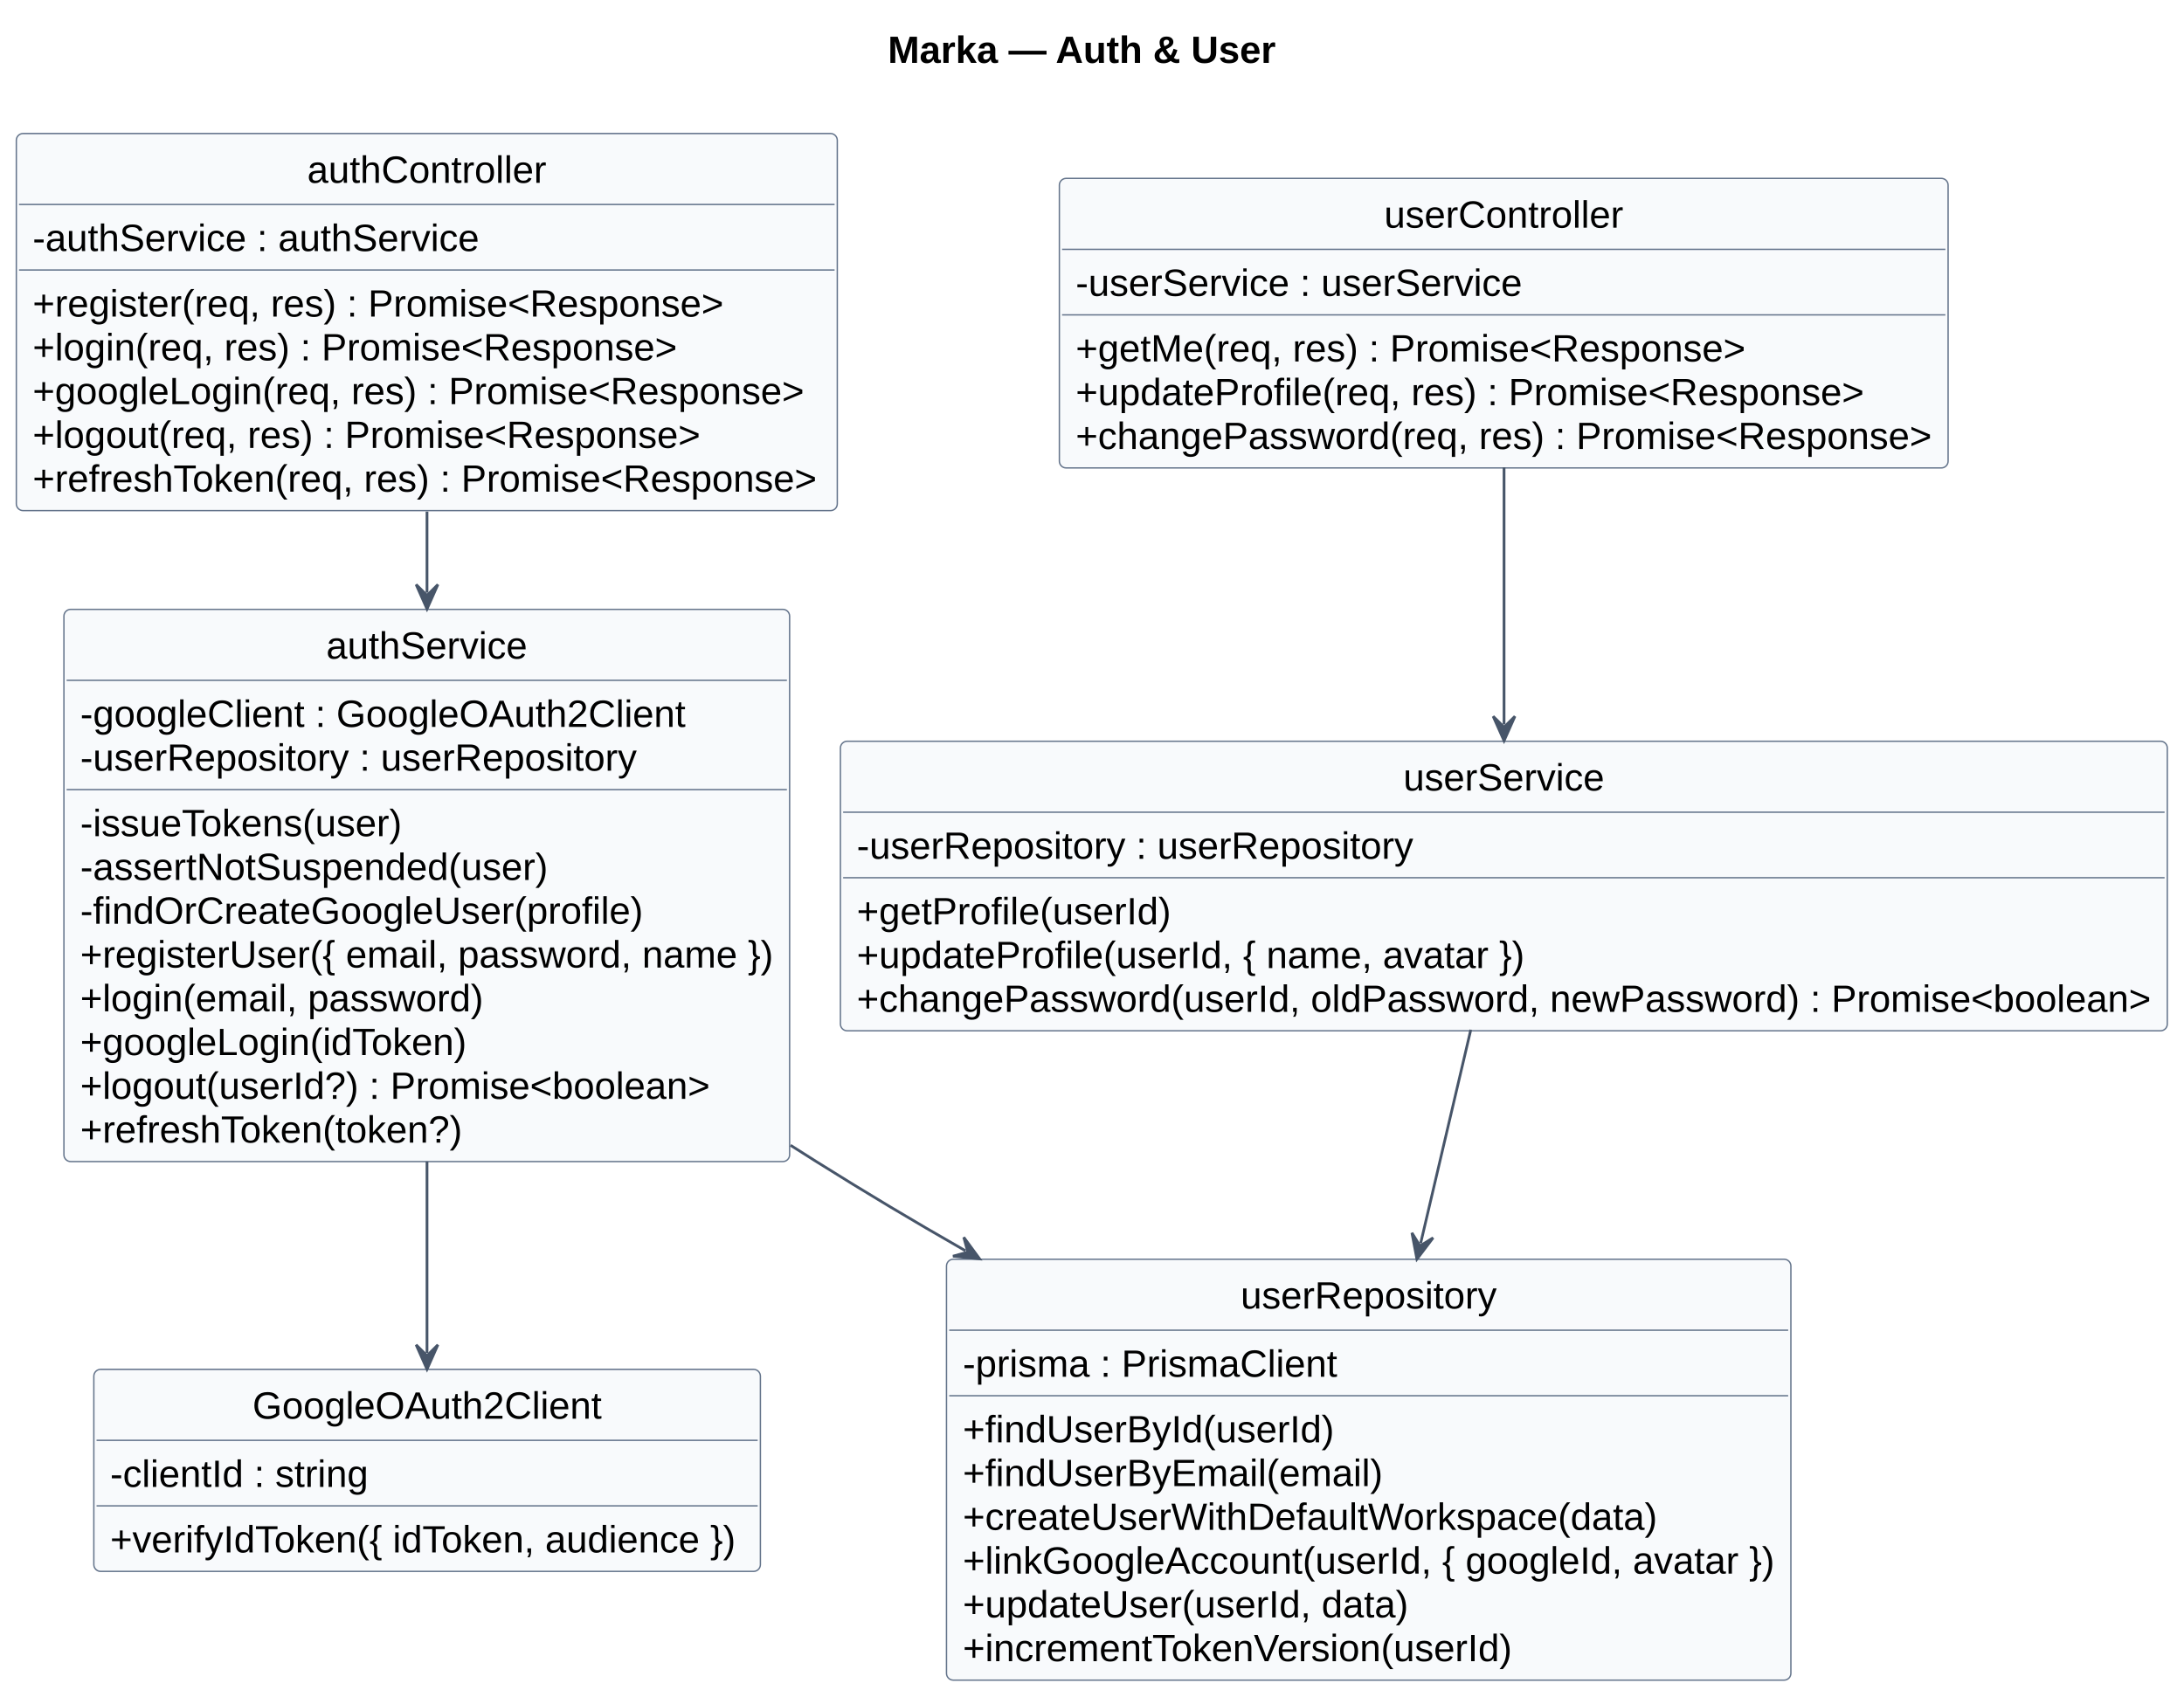
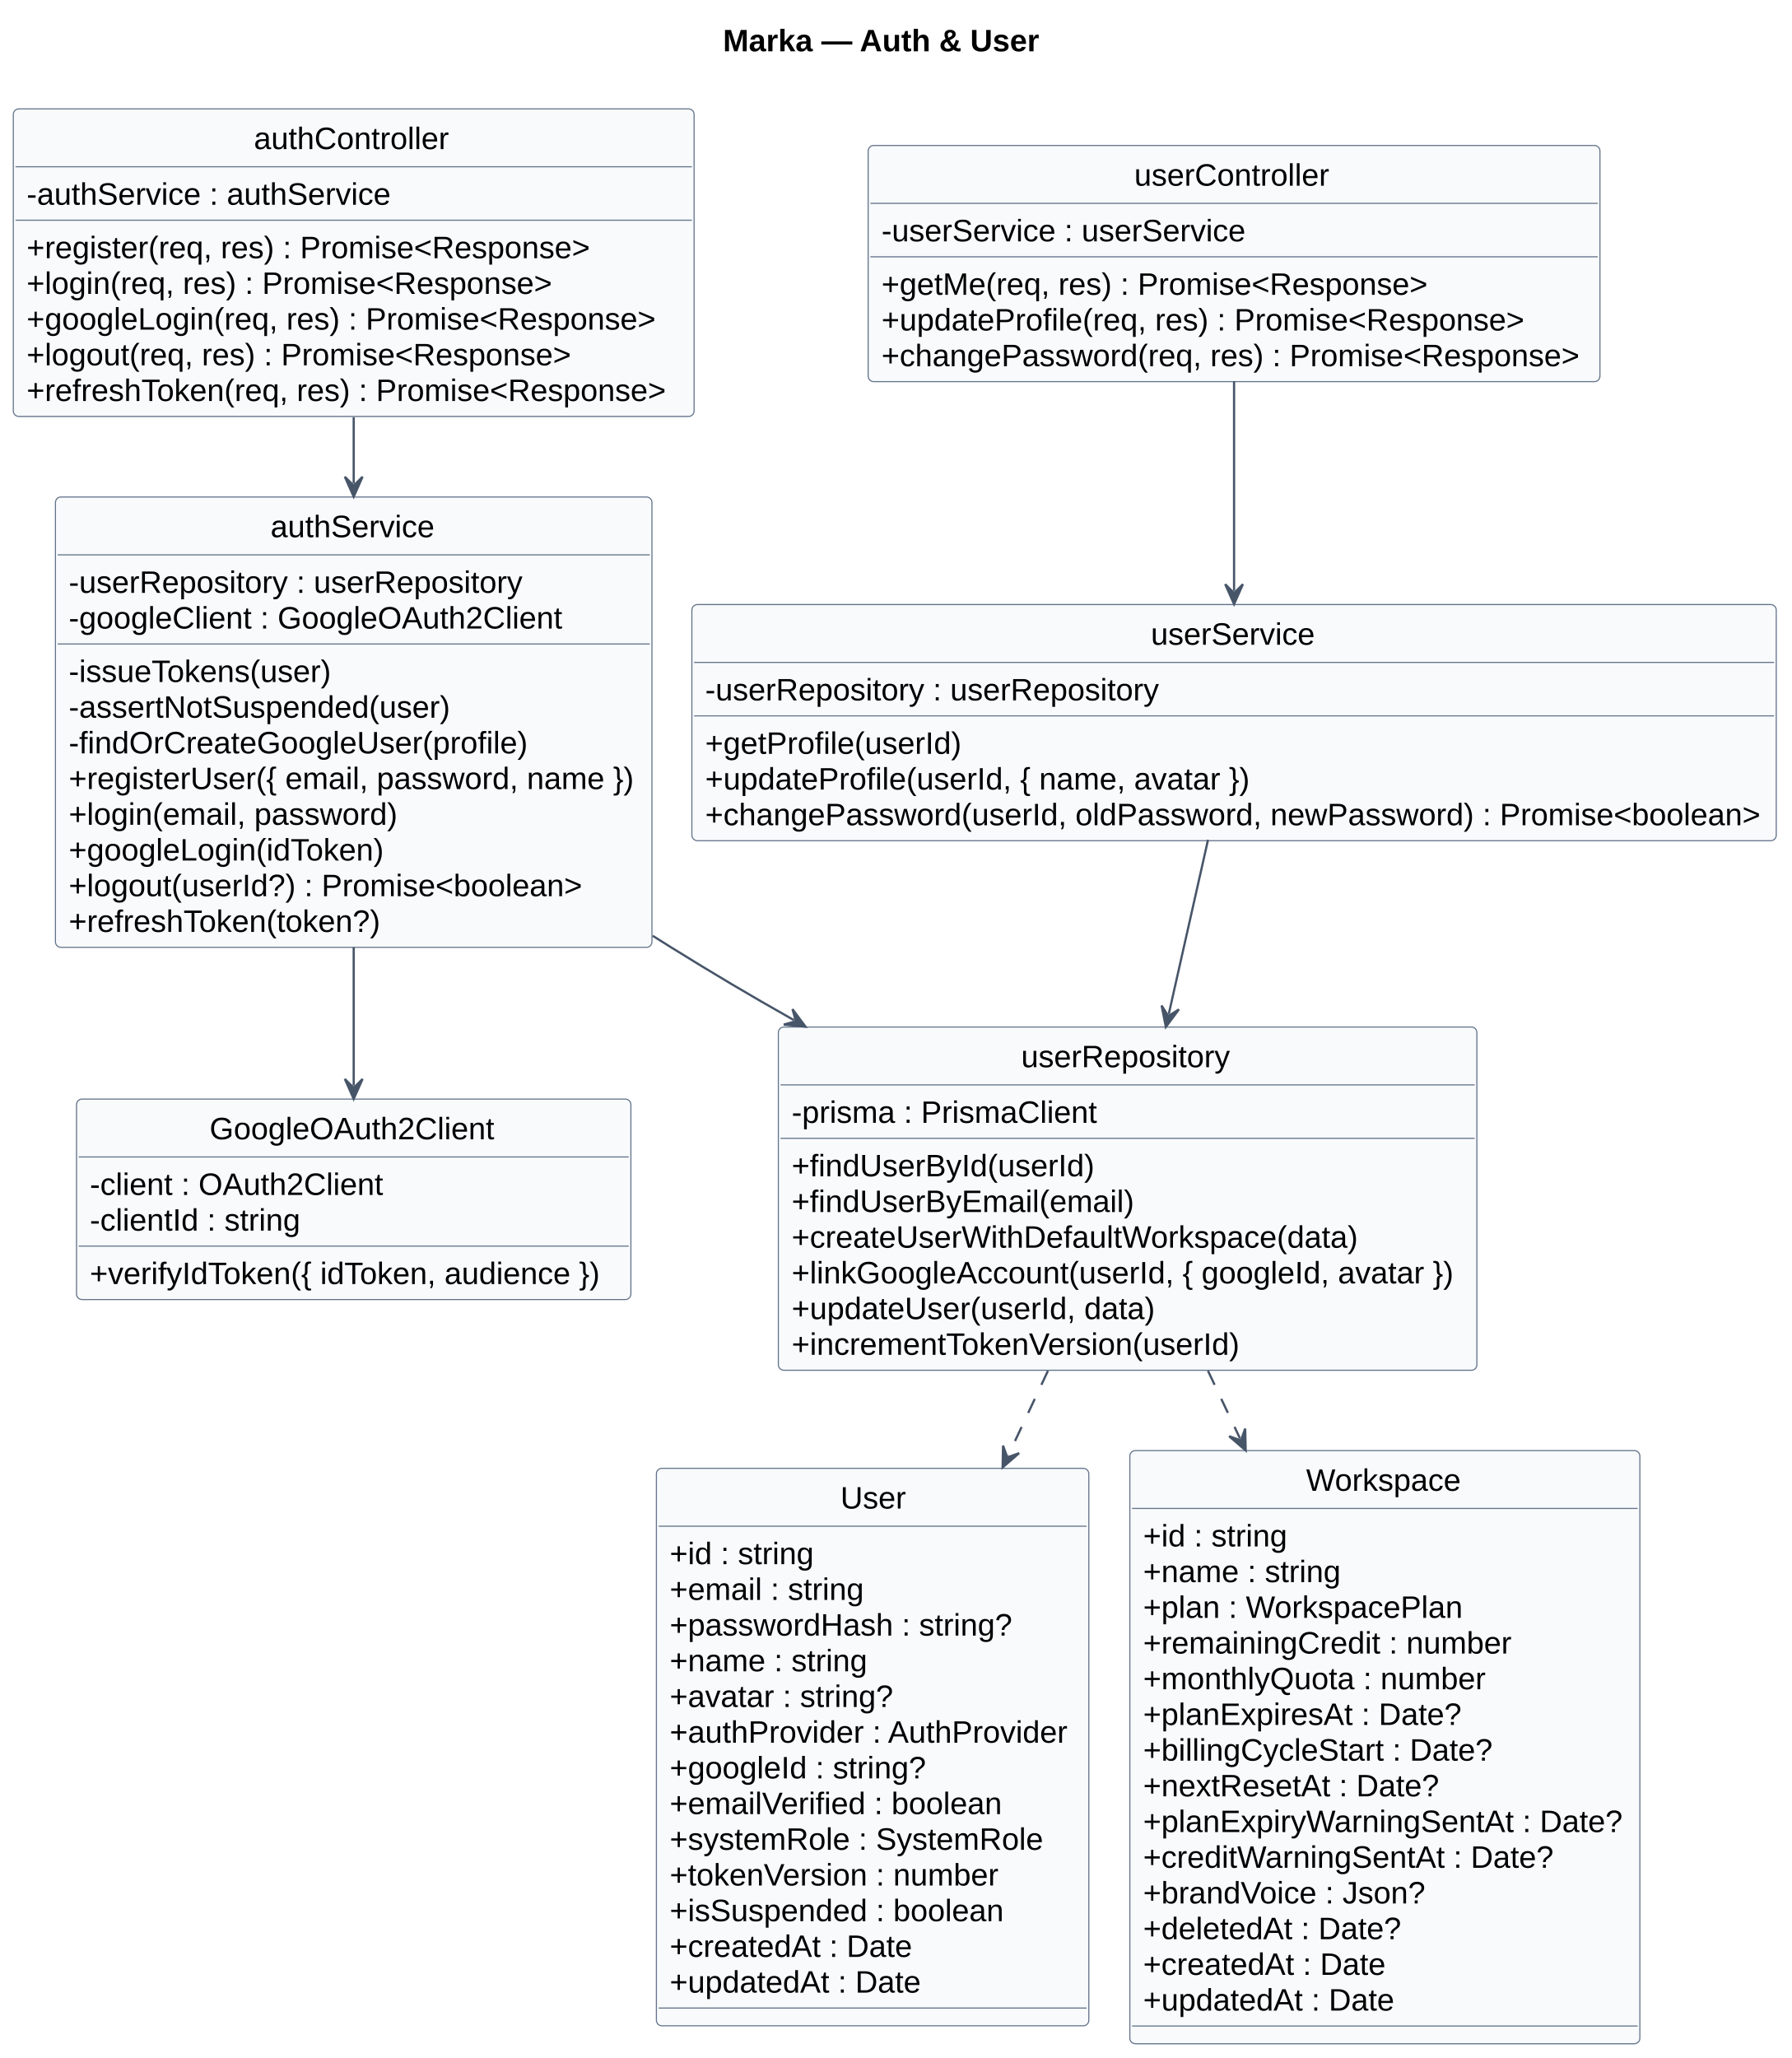
- <svg xmlns="http://www.w3.org/2000/svg" contentStyleType="text/css" data-diagram-type="CLASS" height="624px" preserveAspectRatio="none" style="width:803px;height:624px;background:#FFFFFF;" version="1.1" viewBox="0 0 803 624" width="803px" zoomAndPan="magnify">
+ <svg xmlns="http://www.w3.org/2000/svg" contentStyleType="text/css" height="928px" preserveAspectRatio="none" style="width:808px;height:928px;background:#FFFFFF;" version="1.1" viewBox="0 0 808 928" width="808px" zoomAndPan="magnify">
  <defs />
  <g>
-     <g class="title" data-source-line="4">
-       <text fill="#000000" font-family="Arial" font-size="14" font-weight="bold" lengthAdjust="spacing" textLength="143.144" x="326.428" y="23.132">Marka — Auth &amp; User</text>
+     <text fill="#000000" font-family="Arial" font-size="14" font-weight="bold" lengthAdjust="spacing" textLength="148" x="326" y="23.132">Marka — Auth &amp; User</text>
+     <g id="elem_User">
+       <rect codeLine="18" fill="#F8FAFC" height="251.381" id="User" rx="2.5" ry="2.5" style="stroke:#64748B;stroke-width:0.5;" width="195" x="296" y="662.099" />
+       <text fill="#000000" font-family="Arial" font-size="14" lengthAdjust="spacing" textLength="29" x="379" y="680.231">User</text>
+       <line style="stroke:#64748B;stroke-width:0.5;" x1="297" x2="490" y1="688.197" y2="688.197" />
+       <text fill="#000000" font-family="Arial" font-size="14" lengthAdjust="spacing" textLength="66" x="302" y="705.329">+id : string</text>
+       <text fill="#000000" font-family="Arial" font-size="14" lengthAdjust="spacing" textLength="88" x="302" y="721.428">+email : string</text>
+       <text fill="#000000" font-family="Arial" font-size="14" lengthAdjust="spacing" textLength="155" x="302" y="737.526">+passwordHash : string?</text>
+       <text fill="#000000" font-family="Arial" font-size="14" lengthAdjust="spacing" textLength="90" x="302" y="753.625">+name : string</text>
+       <text fill="#000000" font-family="Arial" font-size="14" lengthAdjust="spacing" textLength="103" x="302" y="769.724">+avatar : string?</text>
+       <text fill="#000000" font-family="Arial" font-size="14" lengthAdjust="spacing" textLength="183" x="302" y="785.822">+authProvider : AuthProvider</text>
+       <text fill="#000000" font-family="Arial" font-size="14" lengthAdjust="spacing" textLength="117" x="302" y="801.921">+googleId : string?</text>
+       <text fill="#000000" font-family="Arial" font-size="14" lengthAdjust="spacing" textLength="152" x="302" y="818.019">+emailVerified : boolean</text>
+       <text fill="#000000" font-family="Arial" font-size="14" lengthAdjust="spacing" textLength="168" x="302" y="834.118">+systemRole : SystemRole</text>
+       <text fill="#000000" font-family="Arial" font-size="14" lengthAdjust="spacing" textLength="151" x="302" y="850.217">+tokenVersion : number</text>
+       <text fill="#000000" font-family="Arial" font-size="14" lengthAdjust="spacing" textLength="153" x="302" y="866.315">+isSuspended : boolean</text>
+       <text fill="#000000" font-family="Arial" font-size="14" lengthAdjust="spacing" textLength="111" x="302" y="882.414">+createdAt : Date</text>
+       <text fill="#000000" font-family="Arial" font-size="14" lengthAdjust="spacing" textLength="115" x="302" y="898.513">+updatedAt : Date</text>
+       <line style="stroke:#64748B;stroke-width:0.5;" x1="297" x2="490" y1="905.48" y2="905.48" />
    </g>
-     <g class="entity" data-entity="authController" data-source-line="18" data-uid="ent0002" id="entity_authController">
-       <rect fill="#F8FAFC" height="138.69" rx="2.5" ry="2.5" style="stroke:#64748B;stroke-width:0.5;" width="301.851" x="6" y="49.099" />
-       <text fill="#000000" font-family="Arial" font-size="14" lengthAdjust="spacing" textLength="87.938" x="112.957" y="67.231">authController</text>
-       <line style="stroke:#64748B;stroke-width:0.5;" x1="7" x2="306.851" y1="75.197" y2="75.197" />
-       <text fill="#000000" font-family="Arial" font-size="14" lengthAdjust="spacing" textLength="164.192" x="12" y="92.329">-authService : authService</text>
-       <line style="stroke:#64748B;stroke-width:0.5;" x1="7" x2="306.851" y1="99.296" y2="99.296" />
-       <text fill="#000000" font-family="Arial" font-size="14" lengthAdjust="spacing" textLength="254.051" x="12" y="116.428">+register(req, res) : Promise&lt;Response&gt;</text>
-       <text fill="#000000" font-family="Arial" font-size="14" lengthAdjust="spacing" textLength="236.947" x="12" y="132.526">+login(req, res) : Promise&lt;Response&gt;</text>
-       <text fill="#000000" font-family="Arial" font-size="14" lengthAdjust="spacing" textLength="283.664" x="12" y="148.625">+googleLogin(req, res) : Promise&lt;Response&gt;</text>
-       <text fill="#000000" font-family="Arial" font-size="14" lengthAdjust="spacing" textLength="245.513" x="12" y="164.724">+logout(req, res) : Promise&lt;Response&gt;</text>
-       <text fill="#000000" font-family="Arial" font-size="14" lengthAdjust="spacing" textLength="289.851" x="12" y="180.822">+refreshToken(req, res) : Promise&lt;Response&gt;</text>
+     <g id="elem_Workspace">
+       <rect codeLine="34" fill="#F8FAFC" height="267.479" id="Workspace" rx="2.5" ry="2.5" style="stroke:#64748B;stroke-width:0.5;" width="230" x="509.5" y="654.099" />
+       <text fill="#000000" font-family="Arial" font-size="14" lengthAdjust="spacing" textLength="71" x="589" y="672.231">Workspace</text>
+       <line style="stroke:#64748B;stroke-width:0.5;" x1="510.5" x2="738.5" y1="680.197" y2="680.197" />
+       <text fill="#000000" font-family="Arial" font-size="14" lengthAdjust="spacing" textLength="66" x="515.5" y="697.329">+id : string</text>
+       <text fill="#000000" font-family="Arial" font-size="14" lengthAdjust="spacing" textLength="90" x="515.5" y="713.428">+name : string</text>
+       <text fill="#000000" font-family="Arial" font-size="14" lengthAdjust="spacing" textLength="146" x="515.5" y="729.526">+plan : WorkspacePlan</text>
+       <text fill="#000000" font-family="Arial" font-size="14" lengthAdjust="spacing" textLength="168" x="515.5" y="745.625">+remainingCredit : number</text>
+       <text fill="#000000" font-family="Arial" font-size="14" lengthAdjust="spacing" textLength="156" x="515.5" y="761.724">+monthlyQuota : number</text>
+       <text fill="#000000" font-family="Arial" font-size="14" lengthAdjust="spacing" textLength="144" x="515.5" y="777.822">+planExpiresAt : Date?</text>
+       <text fill="#000000" font-family="Arial" font-size="14" lengthAdjust="spacing" textLength="159" x="515.5" y="793.921">+billingCycleStart : Date?</text>
+       <text fill="#000000" font-family="Arial" font-size="14" lengthAdjust="spacing" textLength="134" x="515.5" y="810.019">+nextResetAt : Date?</text>
+       <text fill="#000000" font-family="Arial" font-size="14" lengthAdjust="spacing" textLength="218" x="515.5" y="826.118">+planExpiryWarningSentAt : Date?</text>
+       <text fill="#000000" font-family="Arial" font-size="14" lengthAdjust="spacing" textLength="188" x="515.5" y="842.217">+creditWarningSentAt : Date?</text>
+       <text fill="#000000" font-family="Arial" font-size="14" lengthAdjust="spacing" textLength="129" x="515.5" y="858.315">+brandVoice : Json?</text>
+       <text fill="#000000" font-family="Arial" font-size="14" lengthAdjust="spacing" textLength="118" x="515.5" y="874.414">+deletedAt : Date?</text>
+       <text fill="#000000" font-family="Arial" font-size="14" lengthAdjust="spacing" textLength="111" x="515.5" y="890.513">+createdAt : Date</text>
+       <text fill="#000000" font-family="Arial" font-size="14" lengthAdjust="spacing" textLength="115" x="515.5" y="906.611">+updatedAt : Date</text>
+       <line style="stroke:#64748B;stroke-width:0.5;" x1="510.5" x2="738.5" y1="913.578" y2="913.578" />
    </g>
-     <g class="entity" data-entity="authService" data-source-line="27" data-uid="ent0003" id="entity_authService">
-       <rect fill="#F8FAFC" height="203.085" rx="2.5" ry="2.5" style="stroke:#64748B;stroke-width:0.5;" width="266.823" x="23.5" y="224.099" />
-       <text fill="#000000" font-family="Arial" font-size="14" lengthAdjust="spacing" textLength="73.931" x="119.946" y="242.231">authService</text>
-       <line style="stroke:#64748B;stroke-width:0.5;" x1="24.5" x2="289.323" y1="250.197" y2="250.197" />
-       <text fill="#000000" font-family="Arial" font-size="14" lengthAdjust="spacing" textLength="222.578" x="29.5" y="267.329">-googleClient : GoogleOAuth2Client</text>
-       <text fill="#000000" font-family="Arial" font-size="14" lengthAdjust="spacing" textLength="204.634" x="29.5" y="283.428">-userRepository : userRepository</text>
-       <line style="stroke:#64748B;stroke-width:0.5;" x1="24.5" x2="289.323" y1="290.394" y2="290.394" />
-       <text fill="#000000" font-family="Arial" font-size="14" lengthAdjust="spacing" textLength="119.814" x="29.5" y="307.526">-issueTokens(user)</text>
-       <text fill="#000000" font-family="Arial" font-size="14" lengthAdjust="spacing" textLength="171.972" x="29.5" y="323.625">-assertNotSuspended(user)</text>
-       <text fill="#000000" font-family="Arial" font-size="14" lengthAdjust="spacing" textLength="206.965" x="29.5" y="339.724">-findOrCreateGoogleUser(profile)</text>
-       <text fill="#000000" font-family="Arial" font-size="14" lengthAdjust="spacing" textLength="254.823" x="29.5" y="355.822">+registerUser({ email, password, name })</text>
-       <text fill="#000000" font-family="Arial" font-size="14" lengthAdjust="spacing" textLength="148.231" x="29.5" y="371.921">+login(email, password)</text>
-       <text fill="#000000" font-family="Arial" font-size="14" lengthAdjust="spacing" textLength="143.602" x="29.5" y="388.019">+googleLogin(idToken)</text>
-       <text fill="#000000" font-family="Arial" font-size="14" lengthAdjust="spacing" textLength="231.533" x="29.5" y="404.118">+logout(userId?) : Promise&lt;boolean&gt;</text>
-       <text fill="#000000" font-family="Arial" font-size="14" lengthAdjust="spacing" textLength="142.017" x="29.5" y="420.217">+refreshToken(token?)</text>
+     <g id="elem_authController">
+       <rect codeLine="51" fill="#F8FAFC" height="138.69" id="authController" rx="2.5" ry="2.5" style="stroke:#64748B;stroke-width:0.5;" width="307" x="6" y="49.099" />
+       <text fill="#000000" font-family="Arial" font-size="14" lengthAdjust="spacing" textLength="90" x="114.5" y="67.231">authController</text>
+       <line style="stroke:#64748B;stroke-width:0.5;" x1="7" x2="312" y1="75.197" y2="75.197" />
+       <text fill="#000000" font-family="Arial" font-size="14" lengthAdjust="spacing" textLength="167" x="12" y="92.329">-authService : authService</text>
+       <line style="stroke:#64748B;stroke-width:0.5;" x1="7" x2="312" y1="99.296" y2="99.296" />
+       <text fill="#000000" font-family="Arial" font-size="14" lengthAdjust="spacing" textLength="258" x="12" y="116.428">+register(req, res) : Promise&lt;Response&gt;</text>
+       <text fill="#000000" font-family="Arial" font-size="14" lengthAdjust="spacing" textLength="240" x="12" y="132.526">+login(req, res) : Promise&lt;Response&gt;</text>
+       <text fill="#000000" font-family="Arial" font-size="14" lengthAdjust="spacing" textLength="288" x="12" y="148.625">+googleLogin(req, res) : Promise&lt;Response&gt;</text>
+       <text fill="#000000" font-family="Arial" font-size="14" lengthAdjust="spacing" textLength="249" x="12" y="164.724">+logout(req, res) : Promise&lt;Response&gt;</text>
+       <text fill="#000000" font-family="Arial" font-size="14" lengthAdjust="spacing" textLength="295" x="12" y="180.822">+refreshToken(req, res) : Promise&lt;Response&gt;</text>
    </g>
-     <g class="entity" data-entity="googleOAuthClient" data-source-line="40" data-uid="ent0004" id="entity_googleOAuthClient">
-       <rect fill="#F8FAFC" height="74.296" rx="2.5" ry="2.5" style="stroke:#64748B;stroke-width:0.5;" width="245.078" x="34.5" y="503.599" />
-       <text fill="#000000" font-family="Arial" font-size="14" lengthAdjust="spacing" textLength="128.413" x="92.832" y="521.731">GoogleOAuth2Client</text>
-       <line style="stroke:#64748B;stroke-width:0.5;" x1="35.5" x2="278.578" y1="529.697" y2="529.697" />
-       <text fill="#000000" font-family="Arial" font-size="14" lengthAdjust="spacing" textLength="94.924" x="40.5" y="546.829">-clientId : string</text>
-       <line style="stroke:#64748B;stroke-width:0.5;" x1="35.5" x2="278.578" y1="553.796" y2="553.796" />
-       <text fill="#000000" font-family="Arial" font-size="14" lengthAdjust="spacing" textLength="233.078" x="40.5" y="570.928">+verifyIdToken({ idToken, audience })</text>
+     <g id="elem_authService">
+       <rect codeLine="60" fill="#F8FAFC" height="203.085" id="authService" rx="2.5" ry="2.5" style="stroke:#64748B;stroke-width:0.5;" width="269" x="25" y="224.099" />
+       <text fill="#000000" font-family="Arial" font-size="14" lengthAdjust="spacing" textLength="75" x="122" y="242.231">authService</text>
+       <line style="stroke:#64748B;stroke-width:0.5;" x1="26" x2="293" y1="250.197" y2="250.197" />
+       <text fill="#000000" font-family="Arial" font-size="14" lengthAdjust="spacing" textLength="209" x="31" y="267.329">-userRepository : userRepository</text>
+       <text fill="#000000" font-family="Arial" font-size="14" lengthAdjust="spacing" textLength="226" x="31" y="283.428">-googleClient : GoogleOAuth2Client</text>
+       <line style="stroke:#64748B;stroke-width:0.5;" x1="26" x2="293" y1="290.394" y2="290.394" />
+       <text fill="#000000" font-family="Arial" font-size="14" lengthAdjust="spacing" textLength="123" x="31" y="307.526">-issueTokens(user)</text>
+       <text fill="#000000" font-family="Arial" font-size="14" lengthAdjust="spacing" textLength="175" x="31" y="323.625">-assertNotSuspended(user)</text>
+       <text fill="#000000" font-family="Arial" font-size="14" lengthAdjust="spacing" textLength="211" x="31" y="339.724">-findOrCreateGoogleUser(profile)</text>
+       <text fill="#000000" font-family="Arial" font-size="14" lengthAdjust="spacing" textLength="257" x="31" y="355.822">+registerUser({ email, password, name })</text>
+       <text fill="#000000" font-family="Arial" font-size="14" lengthAdjust="spacing" textLength="149" x="31" y="371.921">+login(email, password)</text>
+       <text fill="#000000" font-family="Arial" font-size="14" lengthAdjust="spacing" textLength="147" x="31" y="388.019">+googleLogin(idToken)</text>
+       <text fill="#000000" font-family="Arial" font-size="14" lengthAdjust="spacing" textLength="234" x="31" y="404.118">+logout(userId?) : Promise&lt;boolean&gt;</text>
+       <text fill="#000000" font-family="Arial" font-size="14" lengthAdjust="spacing" textLength="146" x="31" y="420.217">+refreshToken(token?)</text>
    </g>
-     <g class="entity" data-entity="userController" data-source-line="45" data-uid="ent0005" id="entity_userController">
-       <rect fill="#F8FAFC" height="106.493" rx="2.5" ry="2.5" style="stroke:#64748B;stroke-width:0.5;" width="326.768" x="389.5" y="65.599" />
-       <text fill="#000000" font-family="Arial" font-size="14" lengthAdjust="spacing" textLength="87.924" x="508.922" y="83.731">userController</text>
-       <line style="stroke:#64748B;stroke-width:0.5;" x1="390.5" x2="715.268" y1="91.697" y2="91.697" />
-       <text fill="#000000" font-family="Arial" font-size="14" lengthAdjust="spacing" textLength="164.165" x="395.5" y="108.829">-userService : userService</text>
-       <line style="stroke:#64748B;stroke-width:0.5;" x1="390.5" x2="715.268" y1="115.796" y2="115.796" />
-       <text fill="#000000" font-family="Arial" font-size="14" lengthAdjust="spacing" textLength="246.278" x="395.5" y="132.928">+getMe(req, res) : Promise&lt;Response&gt;</text>
-       <text fill="#000000" font-family="Arial" font-size="14" lengthAdjust="spacing" textLength="289.871" x="395.5" y="149.026">+updateProfile(req, res) : Promise&lt;Response&gt;</text>
-       <text fill="#000000" font-family="Arial" font-size="14" lengthAdjust="spacing" textLength="314.768" x="395.5" y="165.125">+changePassword(req, res) : Promise&lt;Response&gt;</text>
+     <g id="elem_googleOAuthClient">
+       <rect codeLine="73" fill="#F8FAFC" height="90.394" id="googleOAuthClient" rx="2.5" ry="2.5" style="stroke:#64748B;stroke-width:0.5;" width="250" x="34.5" y="495.599" />
+       <text fill="#000000" font-family="Arial" font-size="14" lengthAdjust="spacing" textLength="130" x="94.5" y="513.731">GoogleOAuth2Client</text>
+       <line style="stroke:#64748B;stroke-width:0.5;" x1="35.5" x2="283.5" y1="521.697" y2="521.697" />
+       <text fill="#000000" font-family="Arial" font-size="14" lengthAdjust="spacing" textLength="134" x="40.5" y="538.829">-client : OAuth2Client</text>
+       <text fill="#000000" font-family="Arial" font-size="14" lengthAdjust="spacing" textLength="96" x="40.5" y="554.928">-clientId : string</text>
+       <line style="stroke:#64748B;stroke-width:0.5;" x1="35.5" x2="283.5" y1="561.894" y2="561.894" />
+       <text fill="#000000" font-family="Arial" font-size="14" lengthAdjust="spacing" textLength="238" x="40.5" y="579.026">+verifyIdToken({ idToken, audience })</text>
    </g>
-     <g class="entity" data-entity="userService" data-source-line="52" data-uid="ent0006" id="entity_userService">
-       <rect fill="#F8FAFC" height="106.493" rx="2.5" ry="2.5" style="stroke:#64748B;stroke-width:0.5;" width="487.863" x="309" y="272.599" />
-       <text fill="#000000" font-family="Arial" font-size="14" lengthAdjust="spacing" textLength="73.917" x="515.973" y="290.731">userService</text>
-       <line style="stroke:#64748B;stroke-width:0.5;" x1="310" x2="795.863" y1="298.697" y2="298.697" />
-       <text fill="#000000" font-family="Arial" font-size="14" lengthAdjust="spacing" textLength="204.634" x="315" y="315.829">-userRepository : userRepository</text>
-       <line style="stroke:#64748B;stroke-width:0.5;" x1="310" x2="795.863" y1="322.796" y2="322.796" />
-       <text fill="#000000" font-family="Arial" font-size="14" lengthAdjust="spacing" textLength="115.555" x="315" y="339.928">+getProfile(userId)</text>
-       <text fill="#000000" font-family="Arial" font-size="14" lengthAdjust="spacing" textLength="245.533" x="315" y="356.026">+updateProfile(userId, { name, avatar })</text>
-       <text fill="#000000" font-family="Arial" font-size="14" lengthAdjust="spacing" textLength="475.863" x="315" y="372.125">+changePassword(userId, oldPassword, newPassword) : Promise&lt;boolean&gt;</text>
+     <g id="elem_userController">
+       <rect codeLine="79" fill="#F8FAFC" height="106.493" id="userController" rx="2.5" ry="2.5" style="stroke:#64748B;stroke-width:0.5;" width="330" x="391.5" y="65.599" />
+       <text fill="#000000" font-family="Arial" font-size="14" lengthAdjust="spacing" textLength="90" x="511.5" y="83.731">userController</text>
+       <line style="stroke:#64748B;stroke-width:0.5;" x1="392.5" x2="720.5" y1="91.697" y2="91.697" />
+       <text fill="#000000" font-family="Arial" font-size="14" lengthAdjust="spacing" textLength="167" x="397.5" y="108.829">-userService : userService</text>
+       <line style="stroke:#64748B;stroke-width:0.5;" x1="392.5" x2="720.5" y1="115.796" y2="115.796" />
+       <text fill="#000000" font-family="Arial" font-size="14" lengthAdjust="spacing" textLength="249" x="397.5" y="132.928">+getMe(req, res) : Promise&lt;Response&gt;</text>
+       <text fill="#000000" font-family="Arial" font-size="14" lengthAdjust="spacing" textLength="294" x="397.5" y="149.026">+updateProfile(req, res) : Promise&lt;Response&gt;</text>
+       <text fill="#000000" font-family="Arial" font-size="14" lengthAdjust="spacing" textLength="318" x="397.5" y="165.125">+changePassword(req, res) : Promise&lt;Response&gt;</text>
    </g>
-     <g class="entity" data-entity="userRepository" data-source-line="59" data-uid="ent0007" id="entity_userRepository">
-       <rect fill="#F8FAFC" height="154.789" rx="2.5" ry="2.5" style="stroke:#64748B;stroke-width:0.5;" width="310.464" x="348" y="463.099" />
-       <text fill="#000000" font-family="Arial" font-size="14" lengthAdjust="spacing" textLength="94.151" x="456.156" y="481.231">userRepository</text>
-       <line style="stroke:#64748B;stroke-width:0.5;" x1="349" x2="657.464" y1="489.197" y2="489.197" />
-       <text fill="#000000" font-family="Arial" font-size="14" lengthAdjust="spacing" textLength="137.69" x="354" y="506.329">-prisma : PrismaClient</text>
-       <line style="stroke:#64748B;stroke-width:0.5;" x1="349" x2="657.464" y1="513.296" y2="513.296" />
-       <text fill="#000000" font-family="Arial" font-size="14" lengthAdjust="spacing" textLength="136.555" x="354" y="530.428">+findUserById(userId)</text>
-       <text fill="#000000" font-family="Arial" font-size="14" lengthAdjust="spacing" textLength="154.431" x="354" y="546.526">+findUserByEmail(email)</text>
-       <text fill="#000000" font-family="Arial" font-size="14" lengthAdjust="spacing" textLength="255.596" x="354" y="562.625">+createUserWithDefaultWorkspace(data)</text>
-       <text fill="#000000" font-family="Arial" font-size="14" lengthAdjust="spacing" textLength="298.464" x="354" y="578.724">+linkGoogleAccount(userId, { googleId, avatar })</text>
-       <text fill="#000000" font-family="Arial" font-size="14" lengthAdjust="spacing" textLength="163.816" x="354" y="594.822">+updateUser(userId, data)</text>
-       <text fill="#000000" font-family="Arial" font-size="14" lengthAdjust="spacing" textLength="204.258" x="354" y="610.921">+incrementTokenVersion(userId)</text>
+     <g id="elem_userService">
+       <rect codeLine="86" fill="#F8FAFC" height="106.493" id="userService" rx="2.5" ry="2.5" style="stroke:#64748B;stroke-width:0.5;" width="489" x="312" y="272.599" />
+       <text fill="#000000" font-family="Arial" font-size="14" lengthAdjust="spacing" textLength="75" x="519" y="290.731">userService</text>
+       <line style="stroke:#64748B;stroke-width:0.5;" x1="313" x2="800" y1="298.697" y2="298.697" />
+       <text fill="#000000" font-family="Arial" font-size="14" lengthAdjust="spacing" textLength="209" x="318" y="315.829">-userRepository : userRepository</text>
+       <line style="stroke:#64748B;stroke-width:0.5;" x1="313" x2="800" y1="322.796" y2="322.796" />
+       <text fill="#000000" font-family="Arial" font-size="14" lengthAdjust="spacing" textLength="117" x="318" y="339.928">+getProfile(userId)</text>
+       <text fill="#000000" font-family="Arial" font-size="14" lengthAdjust="spacing" textLength="250" x="318" y="356.026">+updateProfile(userId, { name, avatar })</text>
+       <text fill="#000000" font-family="Arial" font-size="14" lengthAdjust="spacing" textLength="477" x="318" y="372.125">+changePassword(userId, oldPassword, newPassword) : Promise&lt;boolean&gt;</text>
    </g>
-     <g class="link" data-entity-1="authController" data-entity-2="authService" data-uid="lnk8" id="link_authController_authService">
-       <polygon fill="#475569" points="157,223.971,161,214.971,157,218.971,153,214.971,157,223.971" style="stroke:#475569;stroke-width:1;" />
-       <path d="M157,188.146 C157,199.669 157,205.838 157,217.971" fill="none" style="stroke:#475569;stroke-width:1;" />
+     <g id="elem_userRepository">
+       <rect codeLine="93" fill="#F8FAFC" height="154.789" id="userRepository" rx="2.5" ry="2.5" style="stroke:#64748B;stroke-width:0.5;" width="315" x="351" y="463.099" />
+       <text fill="#000000" font-family="Arial" font-size="14" lengthAdjust="spacing" textLength="96" x="460.5" y="481.231">userRepository</text>
+       <line style="stroke:#64748B;stroke-width:0.5;" x1="352" x2="665" y1="489.197" y2="489.197" />
+       <text fill="#000000" font-family="Arial" font-size="14" lengthAdjust="spacing" textLength="138" x="357" y="506.329">-prisma : PrismaClient</text>
+       <line style="stroke:#64748B;stroke-width:0.5;" x1="352" x2="665" y1="513.296" y2="513.296" />
+       <text fill="#000000" font-family="Arial" font-size="14" lengthAdjust="spacing" textLength="136" x="357" y="530.428">+findUserById(userId)</text>
+       <text fill="#000000" font-family="Arial" font-size="14" lengthAdjust="spacing" textLength="153" x="357" y="546.526">+findUserByEmail(email)</text>
+       <text fill="#000000" font-family="Arial" font-size="14" lengthAdjust="spacing" textLength="259" x="357" y="562.625">+createUserWithDefaultWorkspace(data)</text>
+       <text fill="#000000" font-family="Arial" font-size="14" lengthAdjust="spacing" textLength="303" x="357" y="578.724">+linkGoogleAccount(userId, { googleId, avatar })</text>
+       <text fill="#000000" font-family="Arial" font-size="14" lengthAdjust="spacing" textLength="166" x="357" y="594.822">+updateUser(userId, data)</text>
+       <text fill="#000000" font-family="Arial" font-size="14" lengthAdjust="spacing" textLength="207" x="357" y="610.921">+incrementTokenVersion(userId)</text>
    </g>
-     <g class="link" data-entity-1="authService" data-entity-2="userRepository" data-uid="lnk9" id="link_authService_userRepository">
-       <polygon fill="#475569" points="360.184,462.972,354.359,455.031,355.844,460.489,350.386,461.974,360.184,462.972" style="stroke:#475569;stroke-width:1;" />
-       <path d="M290.675,421.191 C293.802,423.195 296.914,425.166 300,427.099 C319.211,439.125 334.573,448.318 354.976,459.992" fill="none" style="stroke:#475569;stroke-width:1;" />
-     </g>
-     <g class="link" data-entity-1="authService" data-entity-2="googleOAuthClient" data-uid="lnk10" id="link_authService_googleOAuthClient">
-       <polygon fill="#475569" points="157,503.569,161,494.569,157,498.569,153,494.569,157,503.569" style="stroke:#475569;stroke-width:1;" />
-       <path d="M157,427.173 C157,454.533 157,476.415 157,497.569" fill="none" style="stroke:#475569;stroke-width:1;" />
-     </g>
-     <g class="link" data-entity-1="userController" data-entity-2="userService" data-uid="lnk11" id="link_userController_userService">
-       <polygon fill="#475569" points="553,272.433,557,263.433,553,267.433,549,263.433,553,272.433" style="stroke:#475569;stroke-width:1;" />
-       <path d="M553,171.859 C553,202.702 553,235.607 553,266.433" fill="none" style="stroke:#475569;stroke-width:1;" />
-     </g>
-     <g class="link" data-entity-1="userService" data-entity-2="userRepository" data-uid="lnk12" id="link_userService_userRepository">
-       <polygon fill="#475569" points="520.965,463.07,526.915,455.222,522.107,458.202,519.127,453.394,520.965,463.07" style="stroke:#475569;stroke-width:1;" />
-       <path d="M540.769,378.704 C534.813,404.075 528.907,429.235 522.336,457.229" fill="none" style="stroke:#475569;stroke-width:1;" />
-     </g>
+     <polygon fill="#475569" points="159.5,223.971,163.5,214.971,159.5,218.971,155.5,214.971,159.5,223.971" style="stroke:#475569;stroke-width:1.0;" />
+     <path d="M159.5,188.146 C159.5,199.669 159.5,205.838 159.5,217.971 " fill="none" style="stroke:#475569;stroke-width:1.0;" />
+     <polygon fill="#475569" points="363.245,462.955,357.378,455.044,358.892,460.495,353.442,462.009,363.245,462.955" style="stroke:#475569;stroke-width:1.0;" />
+     <path d="M294.333,421.964 C297.07,423.703 299.794,425.416 302.5,427.099 C321.88,439.147 337.415,448.356 358.022,460.003 " fill="none" style="stroke:#475569;stroke-width:1.0;" />
+     <polygon fill="#475569" points="159.5,495.536,163.5,486.536,159.5,490.536,155.5,486.536,159.5,495.536" style="stroke:#475569;stroke-width:1.0;" />
+     <path d="M159.5,427.173 C159.5,451.194 159.5,469.617 159.5,489.536 " fill="none" style="stroke:#475569;stroke-width:1.0;" />
+     <polygon fill="#475569" points="556.5,272.433,560.5,263.433,556.5,267.433,552.5,263.433,556.5,272.433" style="stroke:#475569;stroke-width:1.0;" />
+     <path d="M556.5,171.859 C556.5,202.702 556.5,235.607 556.5,266.433 " fill="none" style="stroke:#475569;stroke-width:1.0;" />
+     <polygon fill="#475569" points="525.746,463.07,531.627,455.169,526.845,458.192,523.822,453.411,525.746,463.07" style="stroke:#475569;stroke-width:1.0;" />
+     <path d="M544.758,378.704 C539.04,404.075 533.373,429.223 527.065,457.217 " fill="none" style="stroke:#475569;stroke-width:1.0;" />
+     <polygon fill="#475569" points="452.123,661.705,459.569,655.258,454.248,657.179,452.327,651.858,452.123,661.705" style="stroke:#475569;stroke-width:1.0;" />
+     <path d="M472.586,618.11 C466.062,632.01 461.653,641.403 454.673,656.274 " fill="none" style="stroke:#475569;stroke-width:1.0;stroke-dasharray:7.0,7.0;" />
+     <polygon fill="#475569" points="561.744,654.053,561.508,644.207,559.604,649.534,554.277,647.63,561.744,654.053" style="stroke:#475569;stroke-width:1.0;" />
+     <path d="M544.726,618.11 C550.177,629.623 553.361,636.347 559.176,648.63 " fill="none" style="stroke:#475569;stroke-width:1.0;stroke-dasharray:7.0,7.0;" />
  </g>
</svg>
